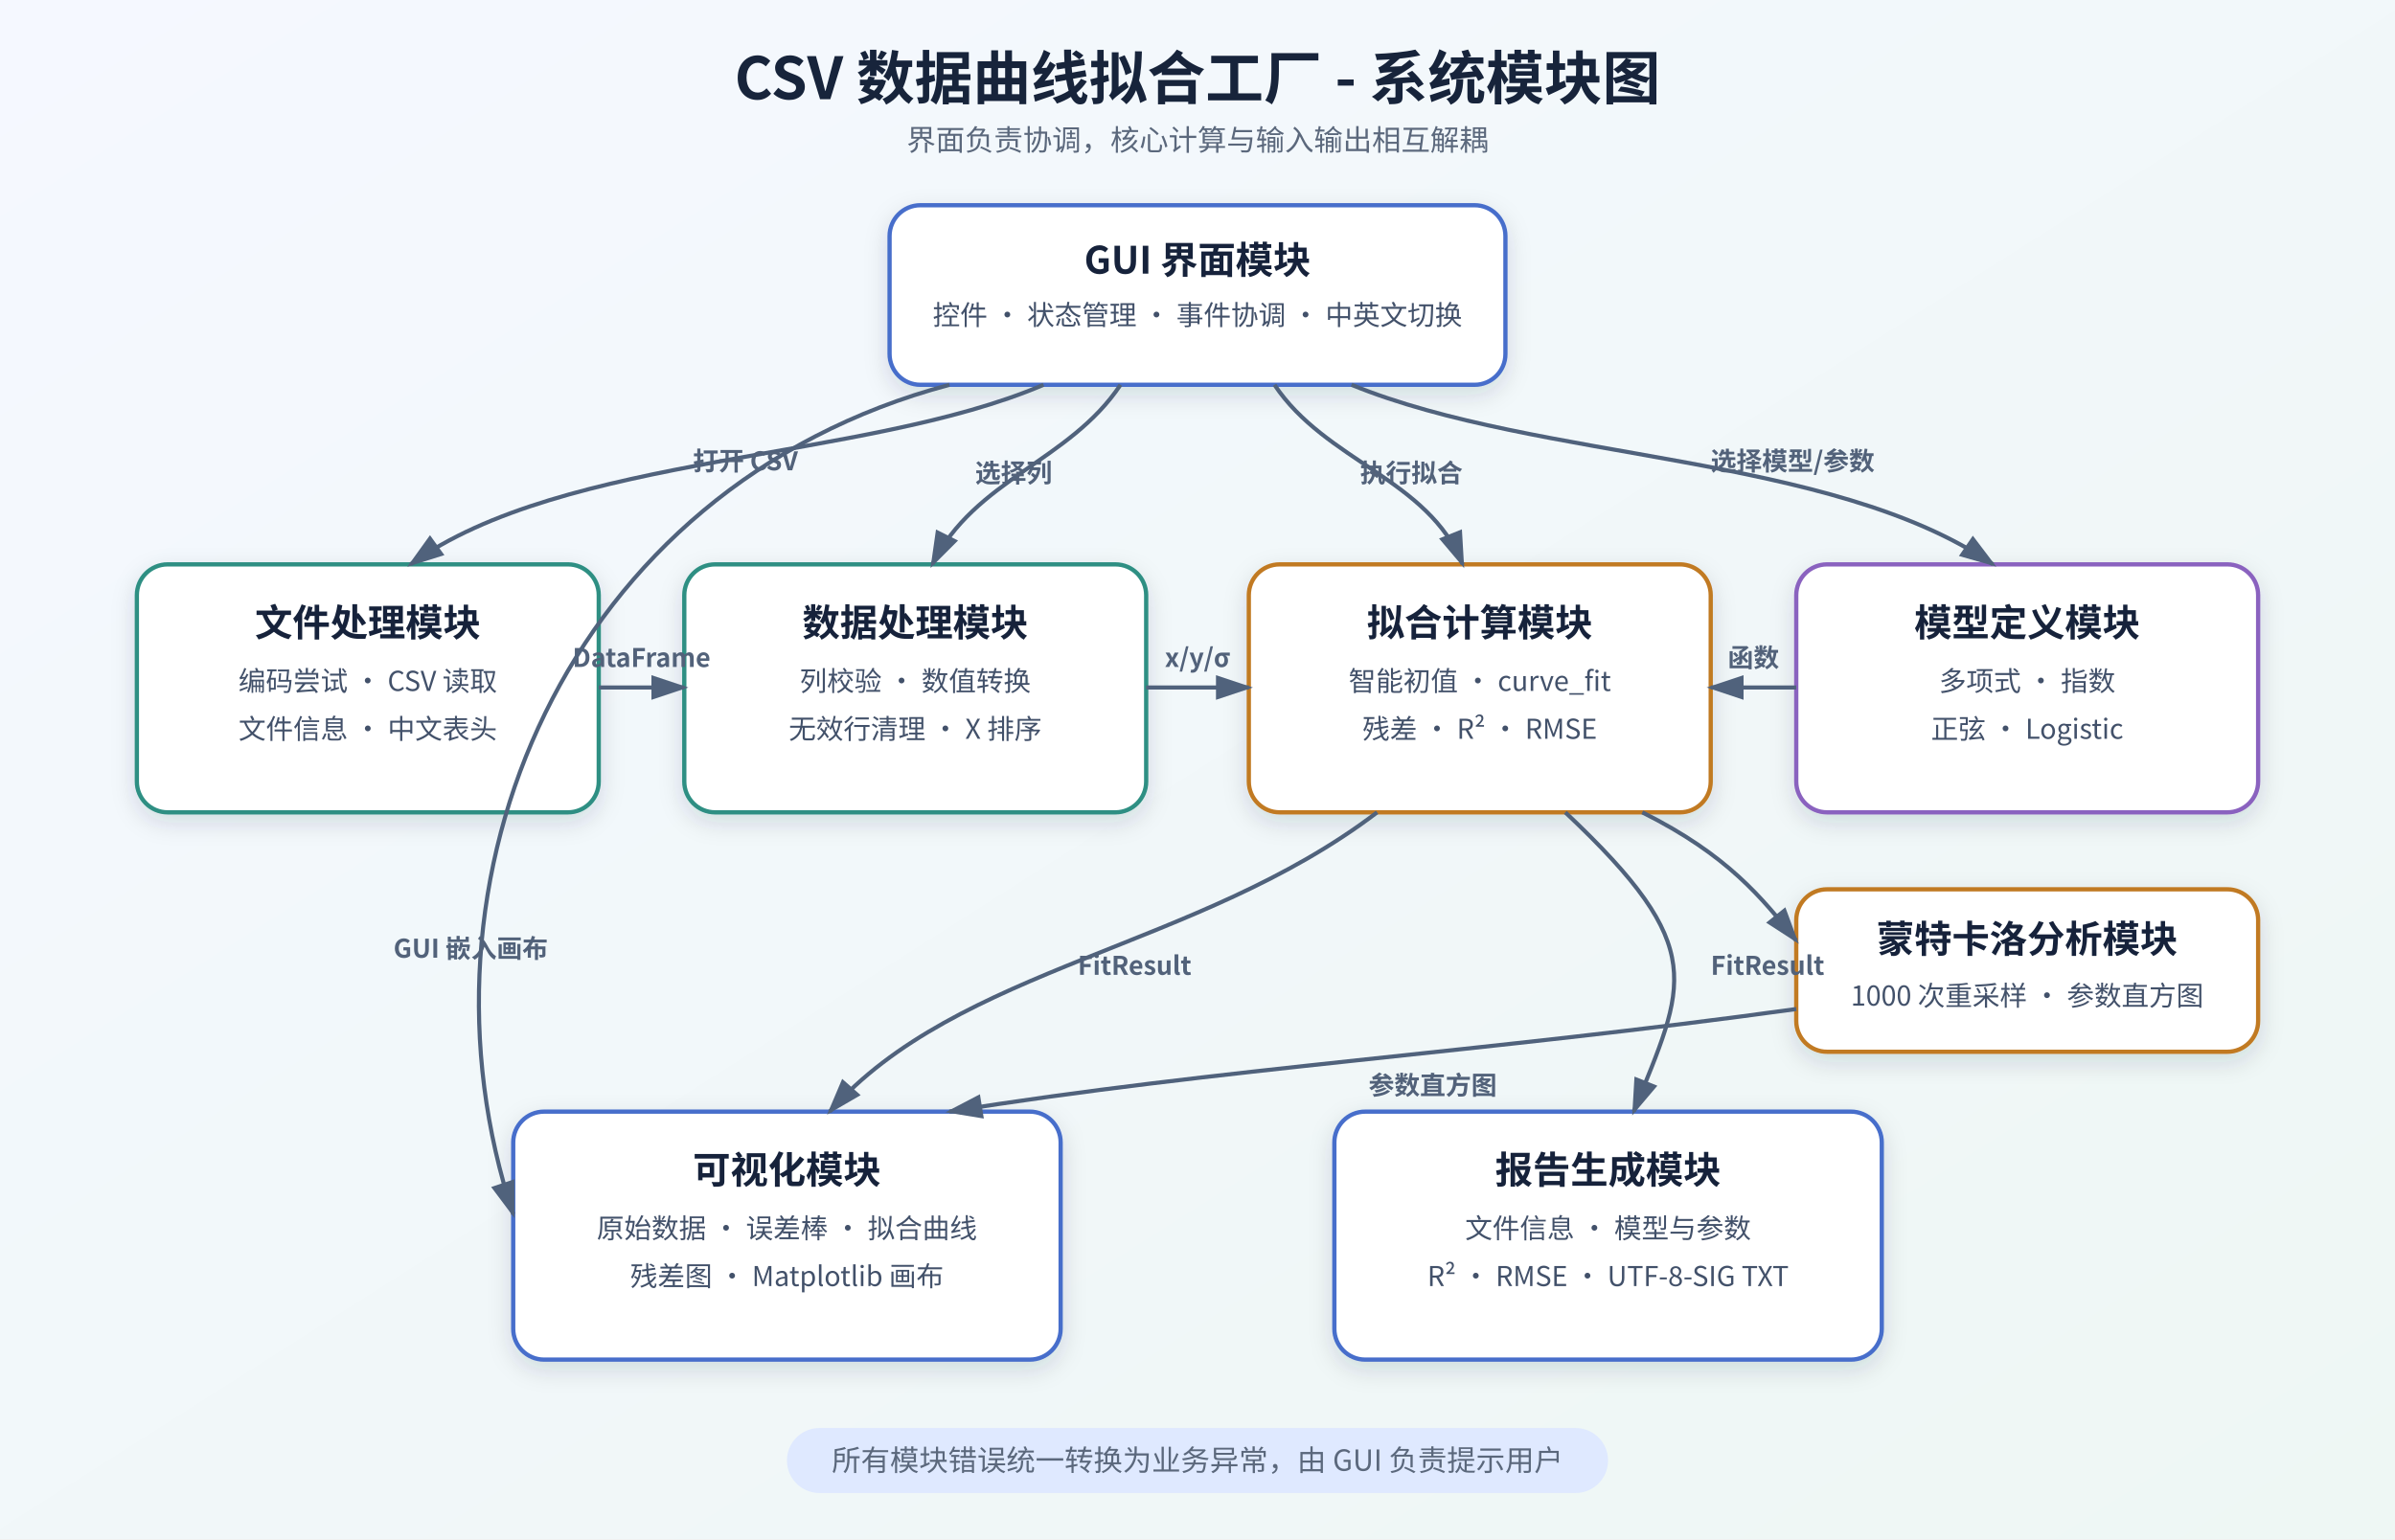
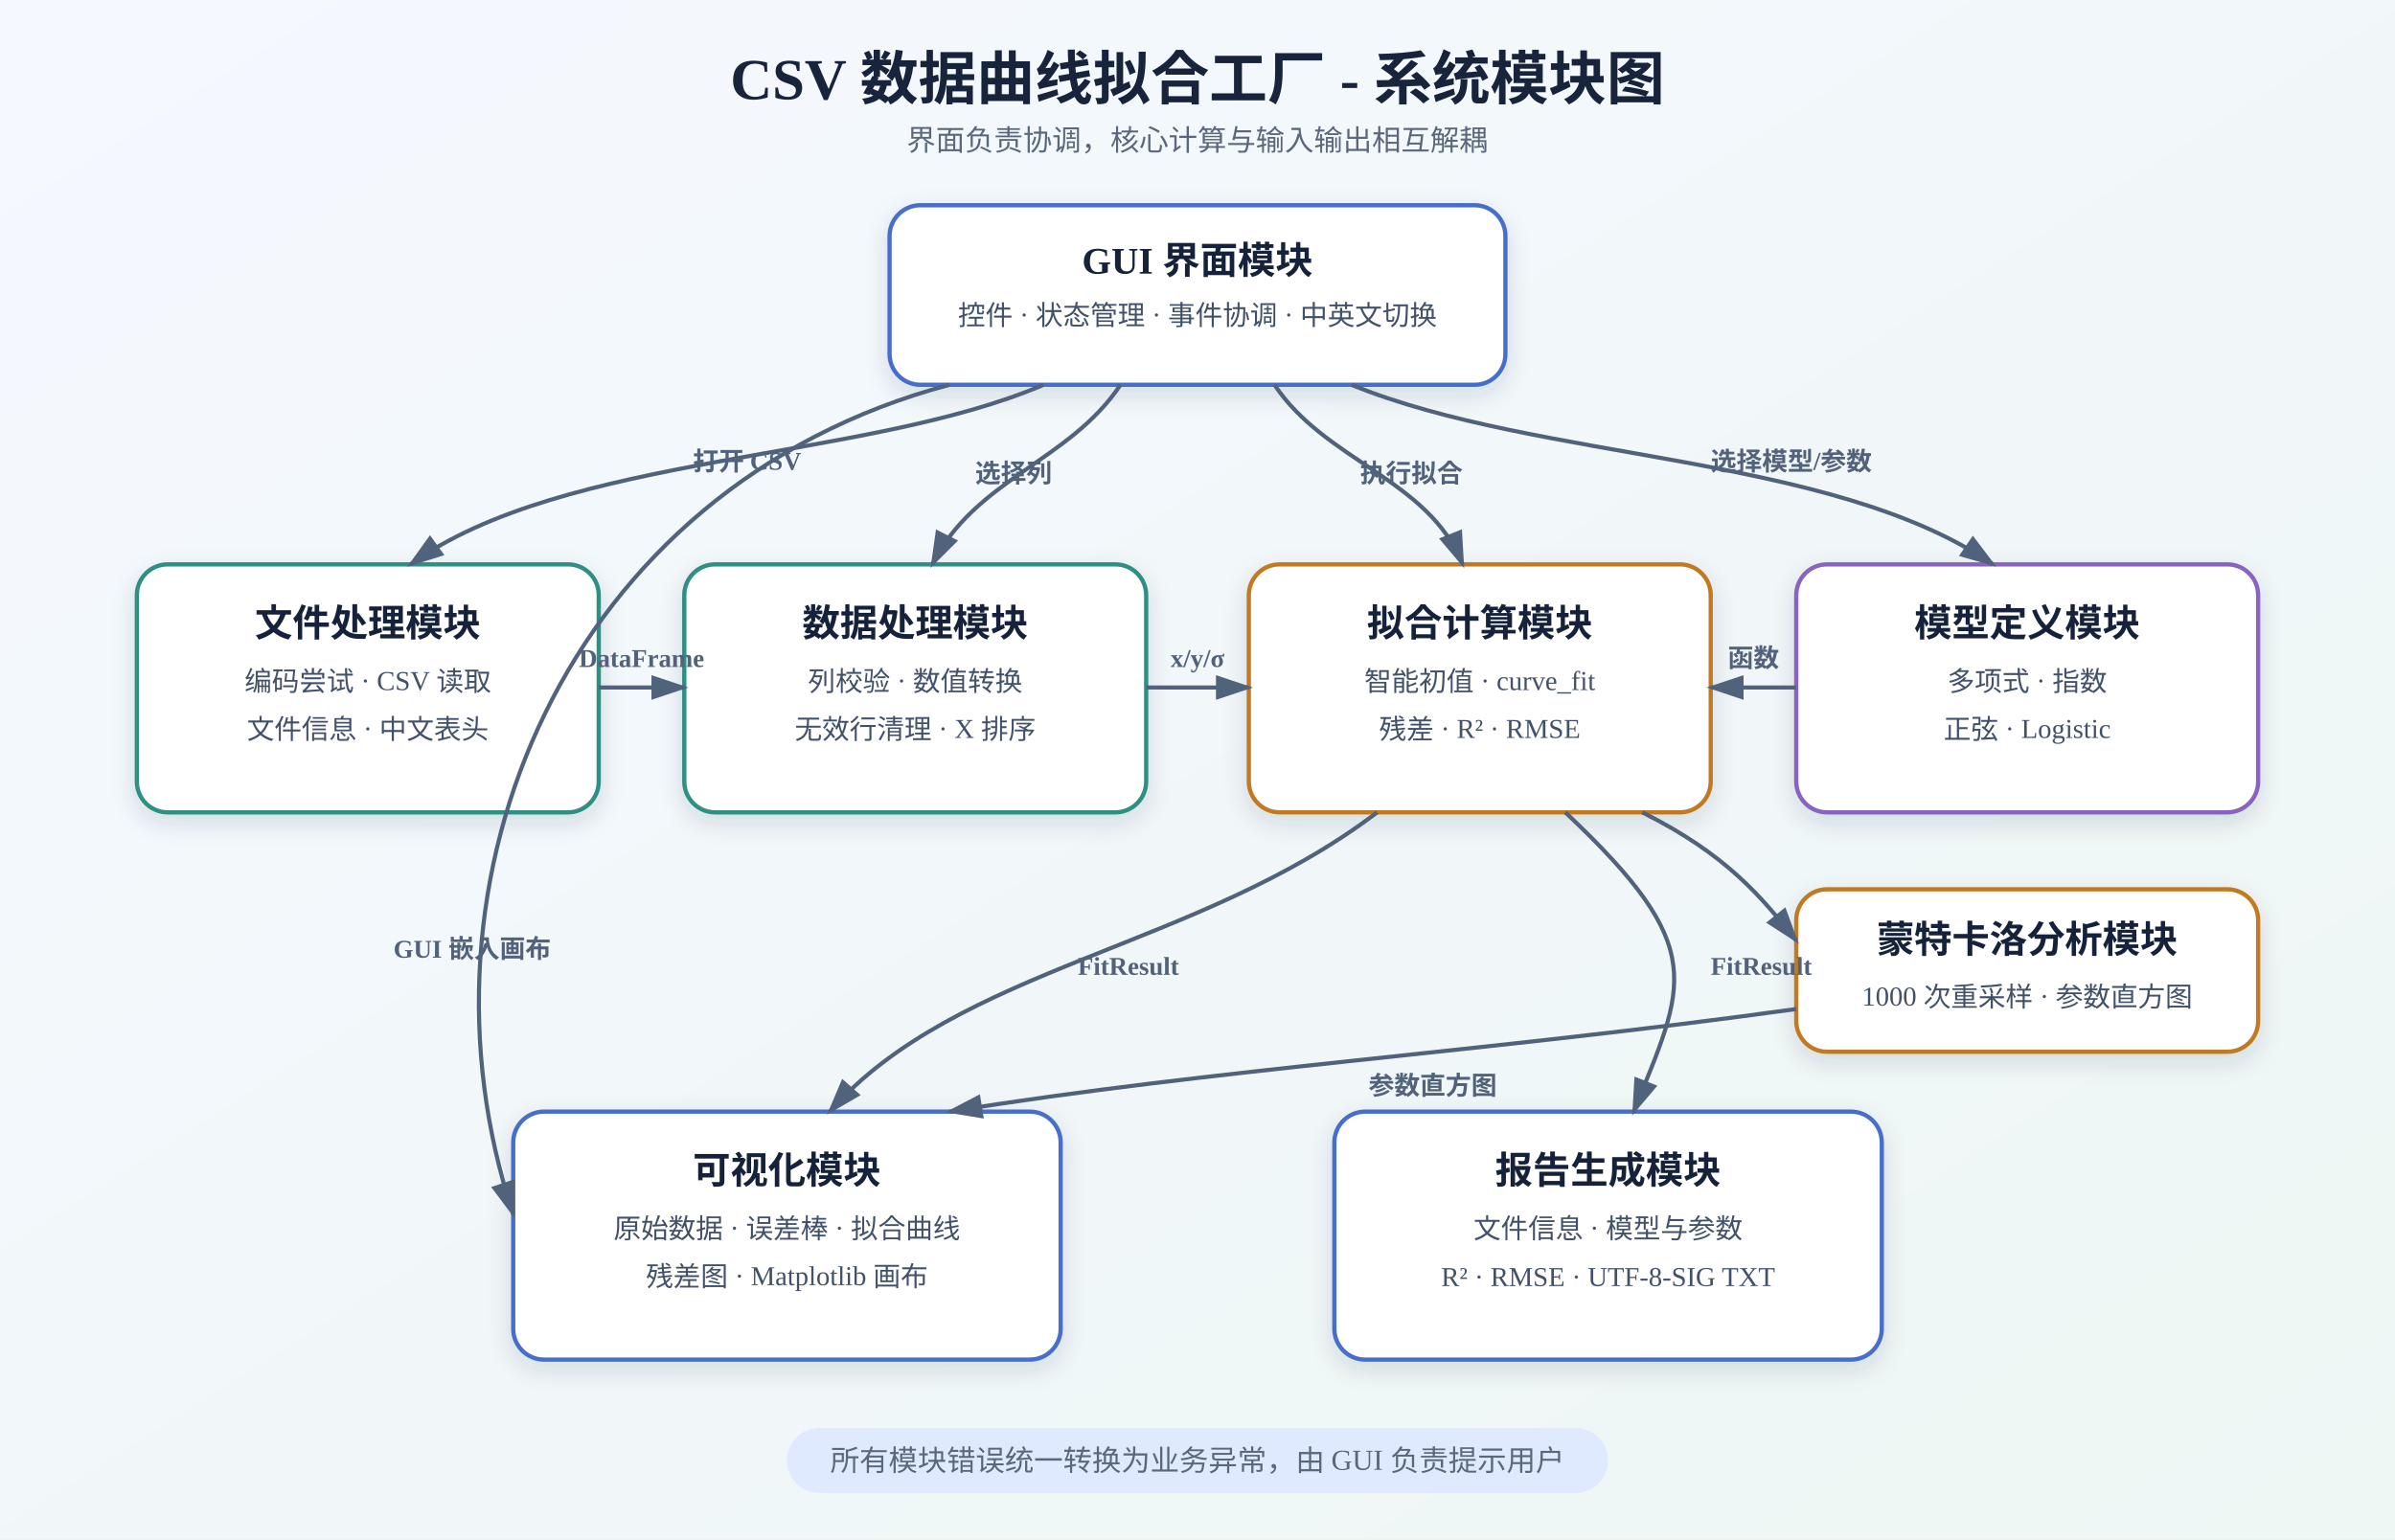
<svg xmlns="http://www.w3.org/2000/svg" width="1400" height="900" viewBox="0 0 1400 900">
  <defs>
    <linearGradient id="bg" x1="0" y1="0" x2="1" y2="1">
      <stop offset="0" stop-color="#f5f8ff" />
      <stop offset="1" stop-color="#eef7f4" />
    </linearGradient>
    <filter id="shadow" x="-20%" y="-20%" width="140%" height="140%">
      <feDropShadow dx="0" dy="5" stdDeviation="7" flood-color="#22304a" flood-opacity="0.14" />
    </filter>
    <marker id="arrow" markerWidth="10" markerHeight="10" refX="8" refY="3" orient="auto" markerUnits="strokeWidth">
      <path d="M0,0 L0,6 L9,3 z" fill="#50627c" />
    </marker>
    <style>
-       .title { font: 700 34px 'Microsoft YaHei', 'Noto Sans CJK SC', sans-serif; fill: #17243b; }
-       .subtitle { font: 400 17px 'Microsoft YaHei', 'Noto Sans CJK SC', sans-serif; fill: #5b687c; }
-       .box-title { font: 700 22px 'Microsoft YaHei', 'Noto Sans CJK SC', sans-serif; fill: #17243b; }
-       .box-text { font: 400 16px 'Microsoft YaHei', 'Noto Sans CJK SC', sans-serif; fill: #43516a; }
-       .label { font: 600 15px 'Microsoft YaHei', 'Noto Sans CJK SC', sans-serif; fill: #52627a; }
+       .title { font: 700 34px 'SimSun', '宋体', 'Times New Roman', serif; fill: #17243b; }
+       .subtitle { font: 400 17px 'SimSun', '宋体', 'Times New Roman', serif; fill: #5b687c; }
+       .box-title { font: 700 22px 'SimSun', '宋体', 'Times New Roman', serif; fill: #17243b; }
+       .box-text { font: 400 16px 'SimSun', '宋体', 'Times New Roman', serif; fill: #43516a; }
+       .label { font: 600 15px 'SimSun', '宋体', 'Times New Roman', serif; fill: #52627a; }
      .arrow { stroke: #50627c; stroke-width: 2.4; fill: none; marker-end: url(#arrow); }
    </style>
  </defs>
  <rect width="1400" height="900" fill="url(#bg)" />
  <text x="700" y="58" text-anchor="middle" class="title">CSV 数据曲线拟合工厂 - 系统模块图</text>
  <text x="700" y="88" text-anchor="middle" class="subtitle">界面负责协调，核心计算与输入输出相互解耦</text>
  <g filter="url(#shadow)">
    <rect x="520" y="120" width="360" height="105" rx="18" fill="#ffffff" stroke="#476ecb" stroke-width="2.5" />
    <text x="700" y="160" text-anchor="middle" class="box-title">GUI 界面模块</text>
    <text x="700" y="190" text-anchor="middle" class="box-text">控件 · 状态管理 · 事件协调 · 中英文切换</text>
  </g>
  <g filter="url(#shadow)">
    <rect x="80" y="330" width="270" height="145" rx="18" fill="#ffffff" stroke="#2f8f83" stroke-width="2.5" />
    <text x="215" y="372" text-anchor="middle" class="box-title">文件处理模块</text>
    <text x="215" y="404" text-anchor="middle" class="box-text">编码尝试 · CSV 读取</text>
    <text x="215" y="432" text-anchor="middle" class="box-text">文件信息 · 中文表头</text>
  </g>
  <g filter="url(#shadow)">
    <rect x="400" y="330" width="270" height="145" rx="18" fill="#ffffff" stroke="#2f8f83" stroke-width="2.5" />
    <text x="535" y="372" text-anchor="middle" class="box-title">数据处理模块</text>
    <text x="535" y="404" text-anchor="middle" class="box-text">列校验 · 数值转换</text>
    <text x="535" y="432" text-anchor="middle" class="box-text">无效行清理 · X 排序</text>
  </g>
  <g filter="url(#shadow)">
    <rect x="730" y="330" width="270" height="145" rx="18" fill="#ffffff" stroke="#c17a24" stroke-width="2.5" />
    <text x="865" y="372" text-anchor="middle" class="box-title">拟合计算模块</text>
    <text x="865" y="404" text-anchor="middle" class="box-text">智能初值 · curve_fit</text>
    <text x="865" y="432" text-anchor="middle" class="box-text">残差 · R² · RMSE</text>
  </g>
  <g filter="url(#shadow)">
    <rect x="1050" y="330" width="270" height="145" rx="18" fill="#ffffff" stroke="#8a62bf" stroke-width="2.5" />
    <text x="1185" y="372" text-anchor="middle" class="box-title">模型定义模块</text>
    <text x="1185" y="404" text-anchor="middle" class="box-text">多项式 · 指数</text>
    <text x="1185" y="432" text-anchor="middle" class="box-text">正弦 · Logistic</text>
  </g>
  <g filter="url(#shadow)">
    <rect x="1050" y="520" width="270" height="95" rx="18" fill="#ffffff" stroke="#c17a24" stroke-width="2.5" />
    <text x="1185" y="557" text-anchor="middle" class="box-title">蒙特卡洛分析模块</text>
    <text x="1185" y="588" text-anchor="middle" class="box-text">1000 次重采样 · 参数直方图</text>
  </g>
  <g filter="url(#shadow)">
    <rect x="300" y="650" width="320" height="145" rx="18" fill="#ffffff" stroke="#476ecb" stroke-width="2.5" />
    <text x="460" y="692" text-anchor="middle" class="box-title">可视化模块</text>
    <text x="460" y="724" text-anchor="middle" class="box-text">原始数据 · 误差棒 · 拟合曲线</text>
    <text x="460" y="752" text-anchor="middle" class="box-text">残差图 · Matplotlib 画布</text>
  </g>
  <g filter="url(#shadow)">
    <rect x="780" y="650" width="320" height="145" rx="18" fill="#ffffff" stroke="#476ecb" stroke-width="2.5" />
    <text x="940" y="692" text-anchor="middle" class="box-title">报告生成模块</text>
    <text x="940" y="724" text-anchor="middle" class="box-text">文件信息 · 模型与参数</text>
    <text x="940" y="752" text-anchor="middle" class="box-text">R² · RMSE · UTF-8-SIG TXT</text>
  </g>
  <path class="arrow" d="M610 225 C505 270 330 265 240 330" />
  <text x="405" y="275" class="label">打开 CSV</text>
  <path class="arrow" d="M655 225 C625 270 570 280 545 330" />
  <text x="570" y="282" class="label">选择列</text>
  <path class="arrow" d="M745 225 C775 270 835 280 855 330" />
  <text x="795" y="282" class="label">执行拟合</text>
  <path class="arrow" d="M790 225 C900 270 1070 265 1165 330" />
  <text x="1000" y="275" class="label">选择模型/参数</text>
  <path class="arrow" d="M350 402 L400 402" />
  <text x="375" y="390" text-anchor="middle" class="label">DataFrame</text>
  <path class="arrow" d="M670 402 L730 402" />
  <text x="700" y="390" text-anchor="middle" class="label">x/y/σ</text>
  <path class="arrow" d="M1050 402 L1000 402" />
  <text x="1025" y="390" text-anchor="middle" class="label">函数</text>
  <path class="arrow" d="M805 475 C700 555 560 565 485 650" />
  <text x="630" y="570" class="label">FitResult</text>
  <path class="arrow" d="M915 475 C1000 555 985 575 955 650" />
  <text x="1000" y="570" class="label">FitResult</text>
  <path class="arrow" d="M960 475 C1010 500 1030 525 1050 550" />
  <path class="arrow" d="M1050 590 C870 615 710 625 555 650" />
  <text x="800" y="640" class="label">参数直方图</text>
  <path class="arrow" d="M555 225 C330 285 235 515 300 710" />
  <text x="230" y="560" class="label">GUI 嵌入画布</text>
  <rect x="460" y="835" width="480" height="38" rx="19" fill="#dfe9ff" />
  <text x="700" y="860" text-anchor="middle" class="subtitle">所有模块错误统一转换为业务异常，由 GUI 负责提示用户</text>
</svg>
